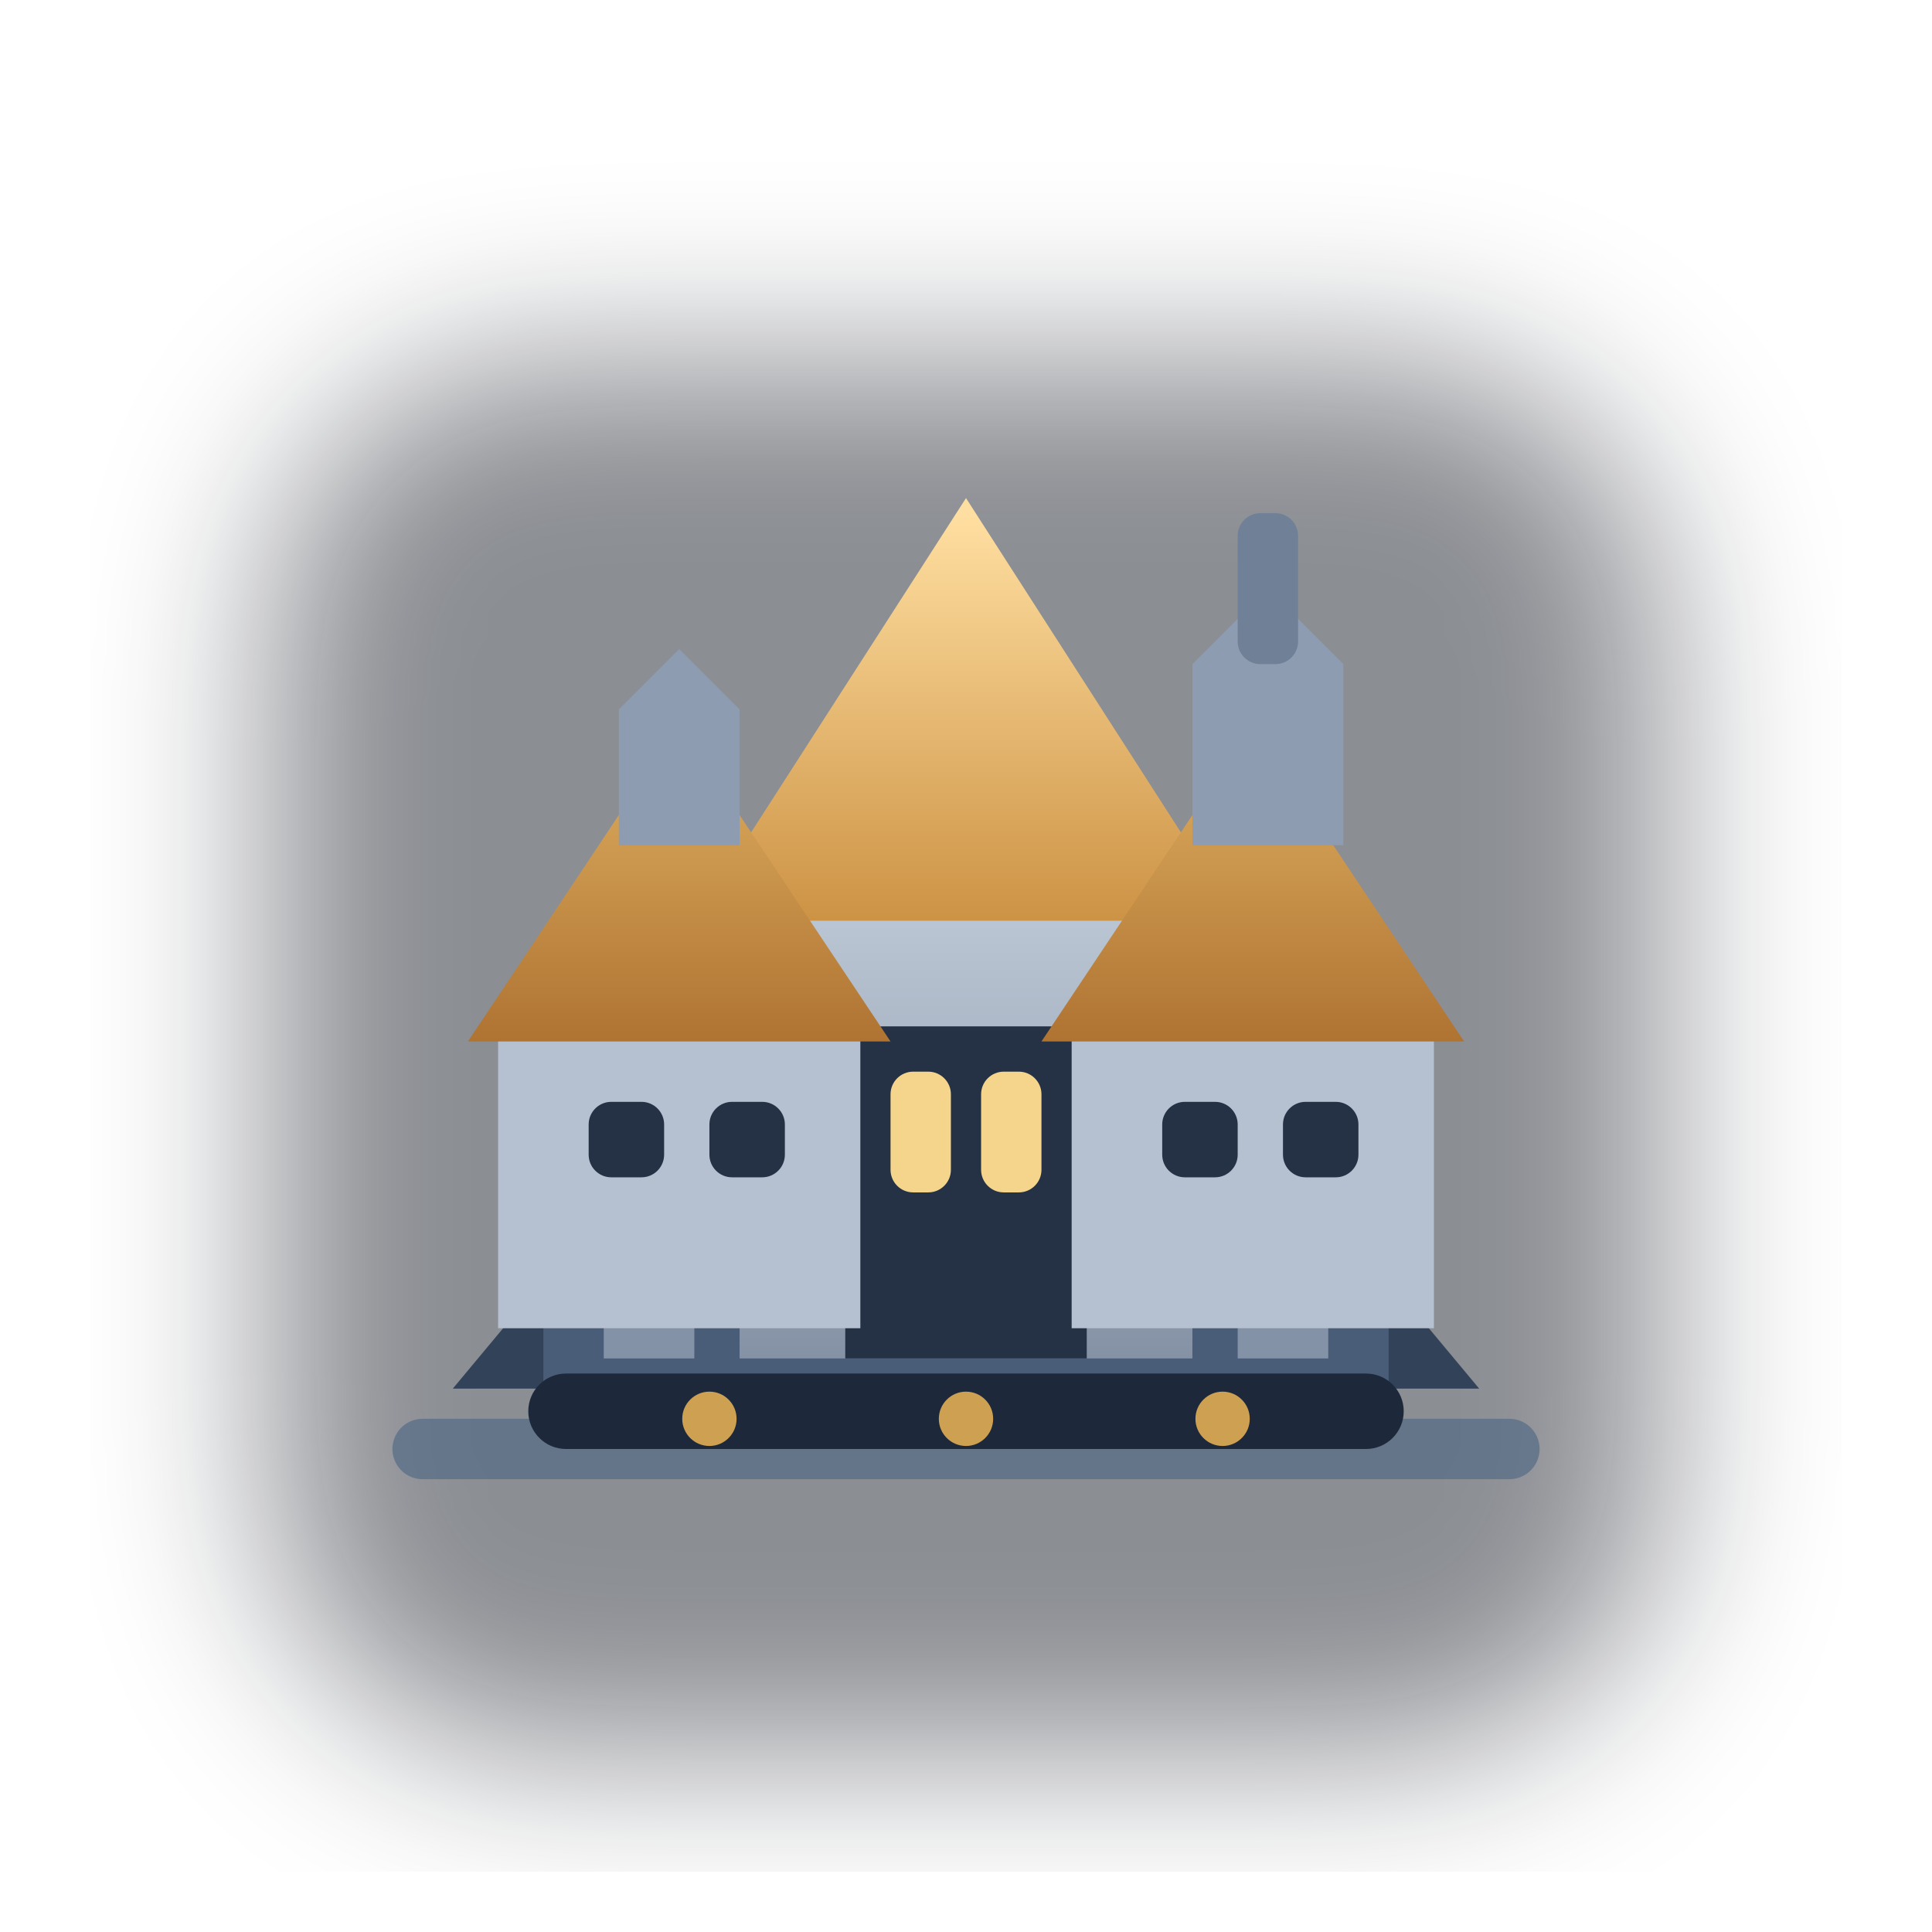
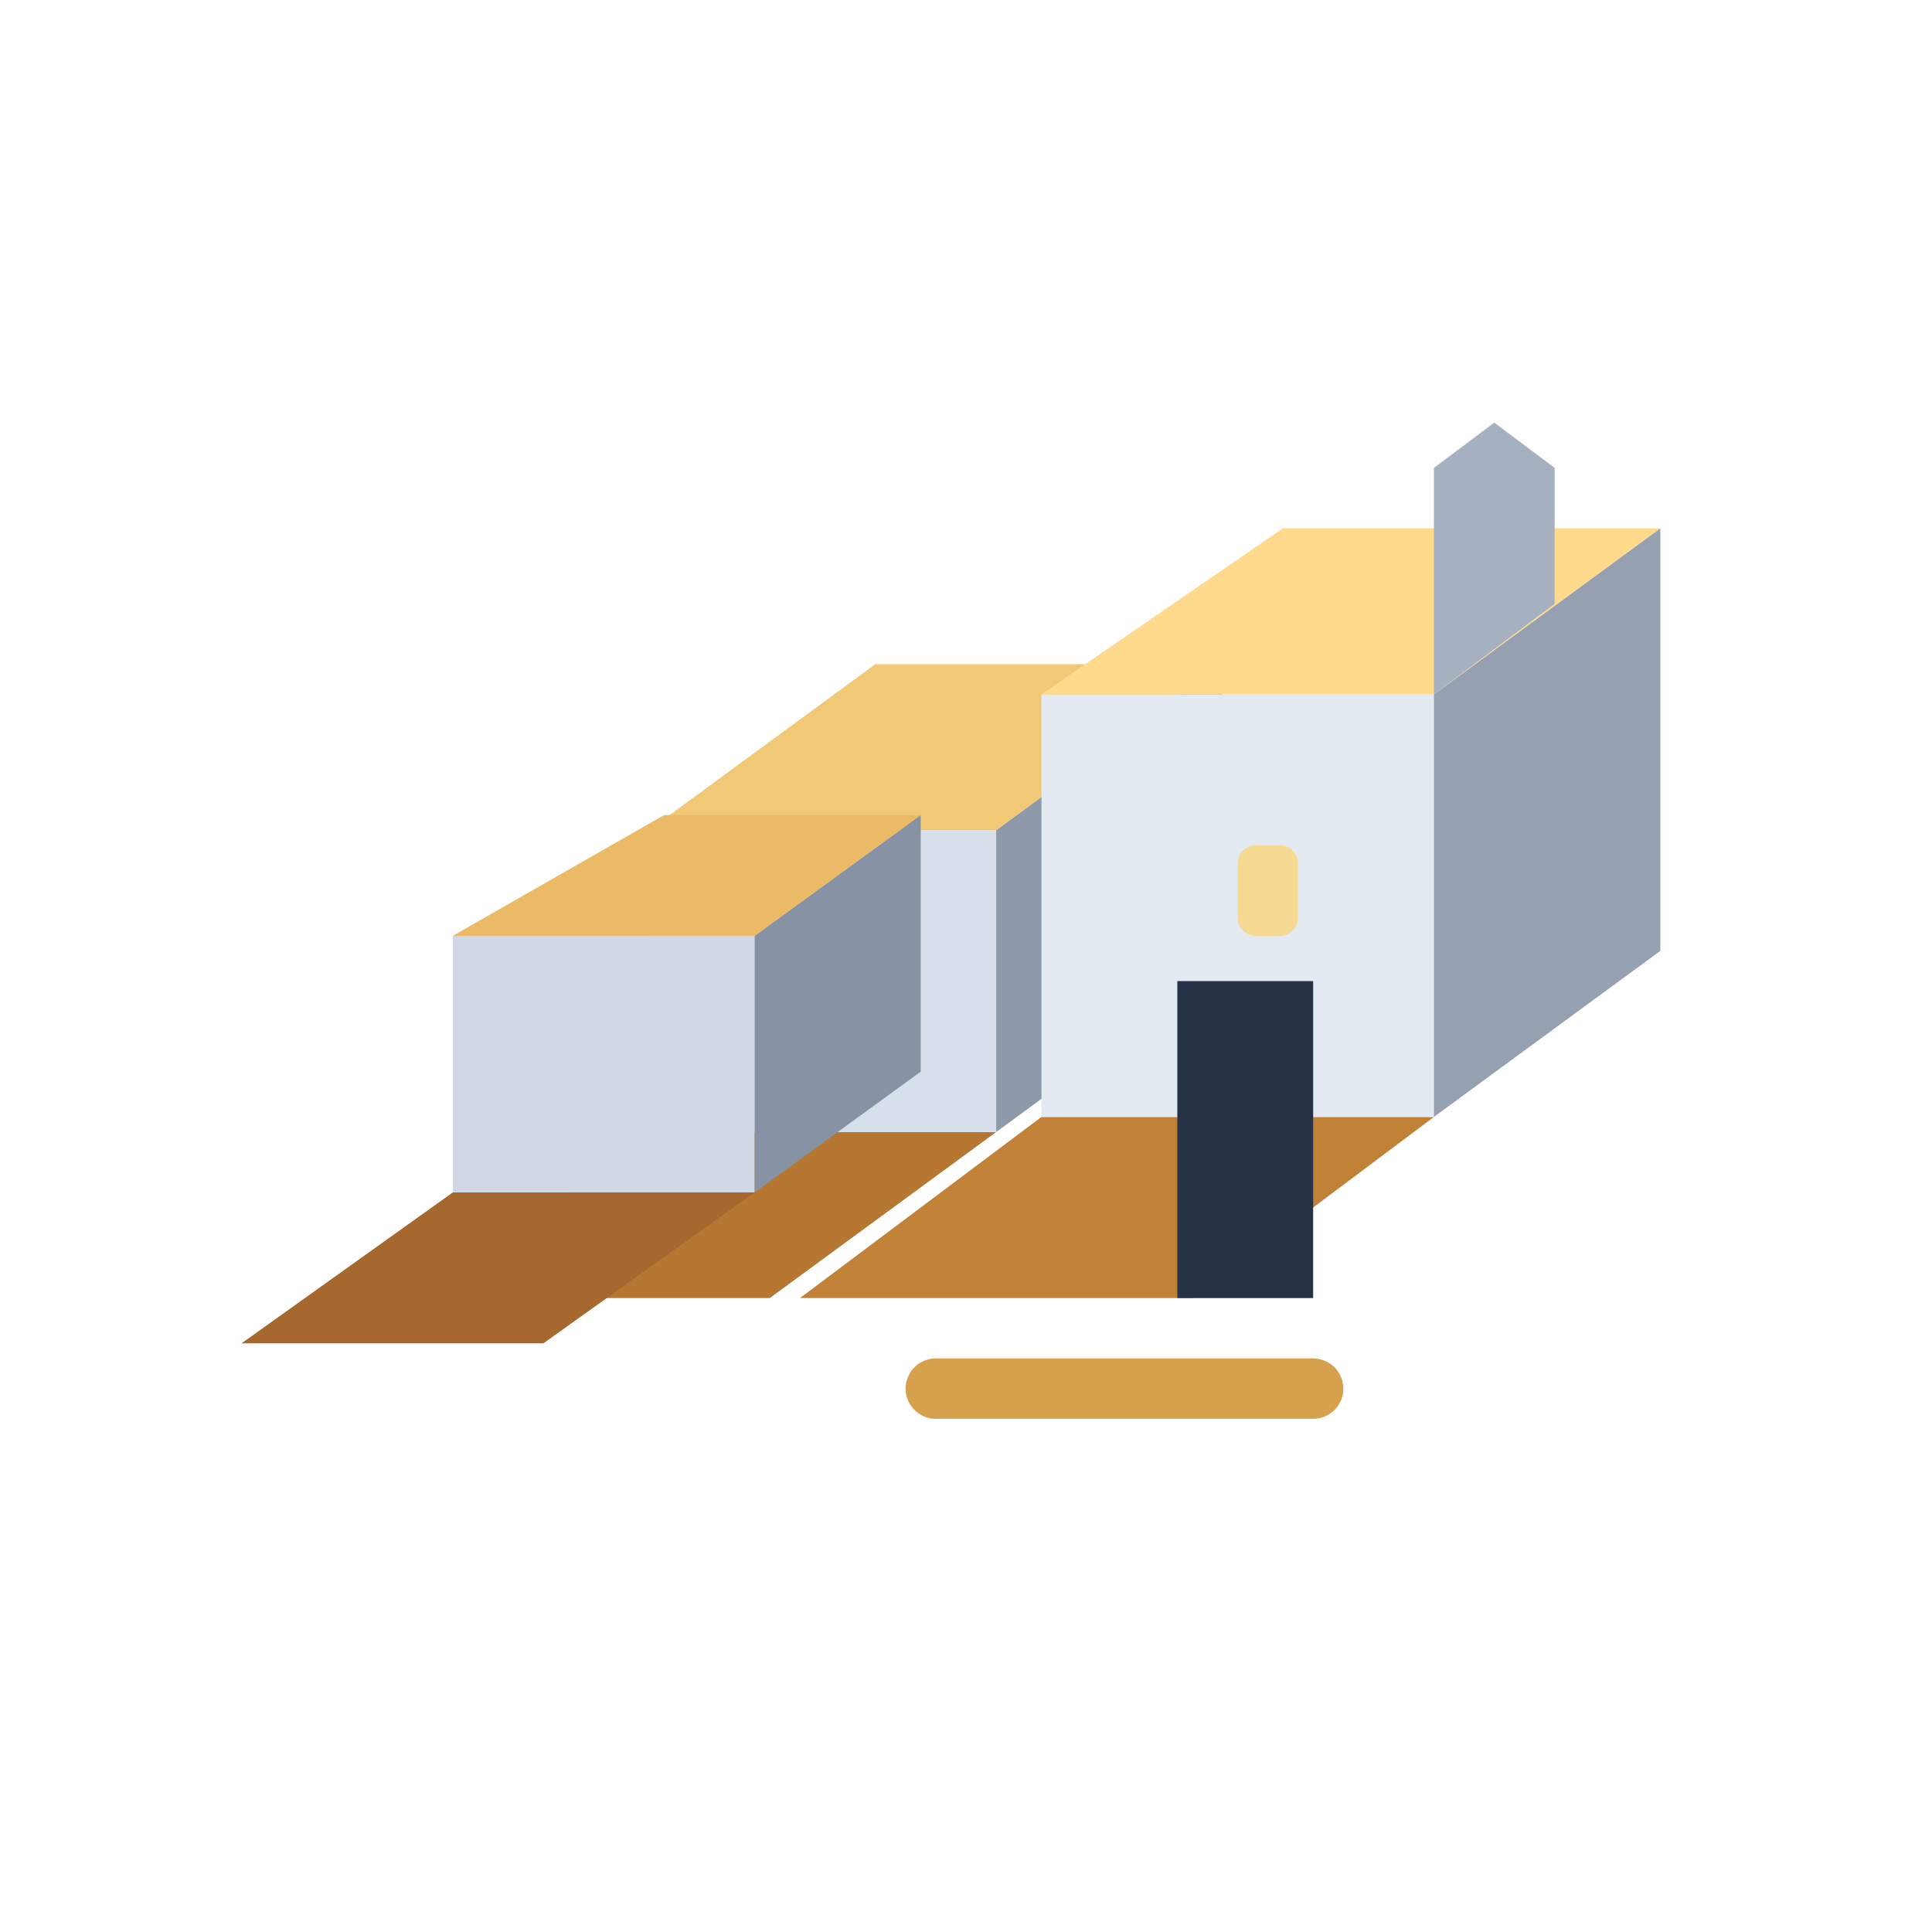
<svg xmlns="http://www.w3.org/2000/svg" width="128" height="128" viewBox="0 0 128 128" fill="none">
-   <defs>
-     <linearGradient id="plate" x1="64" y1="14" x2="64" y2="114" gradientUnits="userSpaceOnUse">
-       <stop offset="0" stop-color="#223045" />
-       <stop offset="1" stop-color="#0D1523" />
-     </linearGradient>
-     <linearGradient id="roofMain" x1="64" y1="34" x2="64" y2="63" gradientUnits="userSpaceOnUse">
-       <stop offset="0" stop-color="#FFDFA1" />
-       <stop offset="1" stop-color="#C98D3E" />
-     </linearGradient>
-     <linearGradient id="roofSide" x1="64" y1="40" x2="64" y2="72" gradientUnits="userSpaceOnUse">
-       <stop offset="0" stop-color="#F3C975" />
-       <stop offset="1" stop-color="#A86A2B" />
-     </linearGradient>
-     <linearGradient id="wall" x1="64" y1="46" x2="64" y2="96" gradientUnits="userSpaceOnUse">
-       <stop offset="0" stop-color="#D6E0EC" />
-       <stop offset="1" stop-color="#7A879B" />
-     </linearGradient>
-     <filter id="shadow" x="6" y="8" width="116" height="116" filterUnits="userSpaceOnUse" color-interpolation-filters="sRGB">
-       <feOffset dy="6" />
-       <feGaussianBlur stdDeviation="6" />
-       <feColorMatrix type="matrix" values="0 0 0 0 0.012 0 0 0 0 0.031 0 0 0 0 0.071 0 0 0 0.46 0" />
-     </filter>
-   </defs>
-   <g filter="url(#shadow)">
-     <rect x="18" y="18" width="92" height="92" rx="18" fill="url(#plate)" />
-     <rect x="19.5" y="19.5" width="89" height="89" rx="16.5" stroke="#40516A" stroke-width="3" />
-     <rect x="25" y="25" width="78" height="78" rx="13" fill="#111B2B" />
-   </g>
-   <path d="M30 92L40 80H88L98 92H30Z" fill="#314259" />
-   <path d="M36 86H92V92H36V86Z" fill="#4A5D78" />
-   <path d="M40 81H46V90H40V81Z" fill="#8392A7" />
-   <path d="M82 81H88V90H82V81Z" fill="#8392A7" />
-   <path d="M28 96H100" stroke="#556B87" stroke-width="4" stroke-linecap="round" stroke-opacity="0.7" />
-   <path d="M49 59L64 42L79 59V90H49V59Z" fill="url(#wall)" />
-   <path d="M46 61L64 33L82 61H46Z" fill="url(#roofMain)" />
-   <path d="M56 68H72V90H56V68Z" fill="#253246" />
-   <rect x="59" y="71" width="4" height="8" rx="1.5" fill="#F4D58B" />
-   <rect x="65" y="71" width="4" height="8" rx="1.5" fill="#F4D58B" />
-   <path d="M33 68L45 56L57 68V88H33V68Z" fill="#B5C1D1" />
-   <path d="M31 69L45 48L59 69H31Z" fill="url(#roofSide)" />
-   <rect x="39" y="73" width="5" height="5" rx="1.5" fill="#253246" />
-   <rect x="47" y="73" width="5" height="5" rx="1.5" fill="#253246" />
-   <path d="M71 68L83 56L95 68V88H71V68Z" fill="#B5C1D1" />
-   <path d="M69 69L83 48L97 69H69Z" fill="url(#roofSide)" />
-   <rect x="77" y="73" width="5" height="5" rx="1.5" fill="#253246" />
-   <rect x="85" y="73" width="5" height="5" rx="1.5" fill="#253246" />
-   <path d="M41 56V47L45 43L49 47V56H41Z" fill="#8D9CB0" />
-   <path d="M79 56V44L84 39L89 44V56H79Z" fill="#8D9CB0" />
-   <rect x="82" y="34" width="4" height="10" rx="1.5" fill="#708097" />
-   <rect x="35" y="91" width="58" height="5" rx="2.5" fill="#1D293A" />
-   <circle cx="47" cy="94" r="1.8" fill="#CDA052" />
-   <circle cx="64" cy="94" r="1.8" fill="#CDA052" />
-   <circle cx="81" cy="94" r="1.8" fill="#CDA052" />
+   <path d="M28 86L43 75L66 75L51 86H28Z" fill="#B67733" />
+   <path d="M43 75L43 55L66 55L66 75H43Z" fill="#D7E0EA" />
+   <path d="M66 75L81 64L81 44L66 55V75Z" fill="#8E99AA" />
+   <path d="M43 55L58 44L81 44L66 55H43Z" fill="#F1C875" />
+   <path d="M53 86L69 74L95 74L79 86H53Z" fill="#C18137" />
+   <path d="M69 74L69 46L95 46L95 74H69Z" fill="#E3EAF1" />
+   <path d="M95 74L110 63L110 35L95 46V74Z" fill="#95A0B1" />
+   <path d="M69 46L85 35L110 35L95 46H69Z" fill="#FFD98C" />
+   <path d="M78 86L78 65L87 65L87 86H78Z" fill="#263347" />
+   <rect x="82" y="56" width="4" height="6" rx="1.2" fill="#F6DA94" />
+   <path d="M16 89L30 79L50 79L36 89H16Z" fill="#A6682E" />
+   <path d="M30 79L30 62L50 62L50 79H30Z" fill="#CFD8E4" />
+   <path d="M50 79L61 71L61 54L50 62V79Z" fill="#8792A4" />
+   <path d="M30 62L44 54L61 54L50 62H30Z" fill="#EABA67" />
+   <path d="M95 46V31L99 28L103 31V40L95 46Z" fill="#A5B1C1" />
+   <path d="M62 92L87 92" stroke="#D5A14C" stroke-width="4" stroke-linecap="round" />
</svg>
